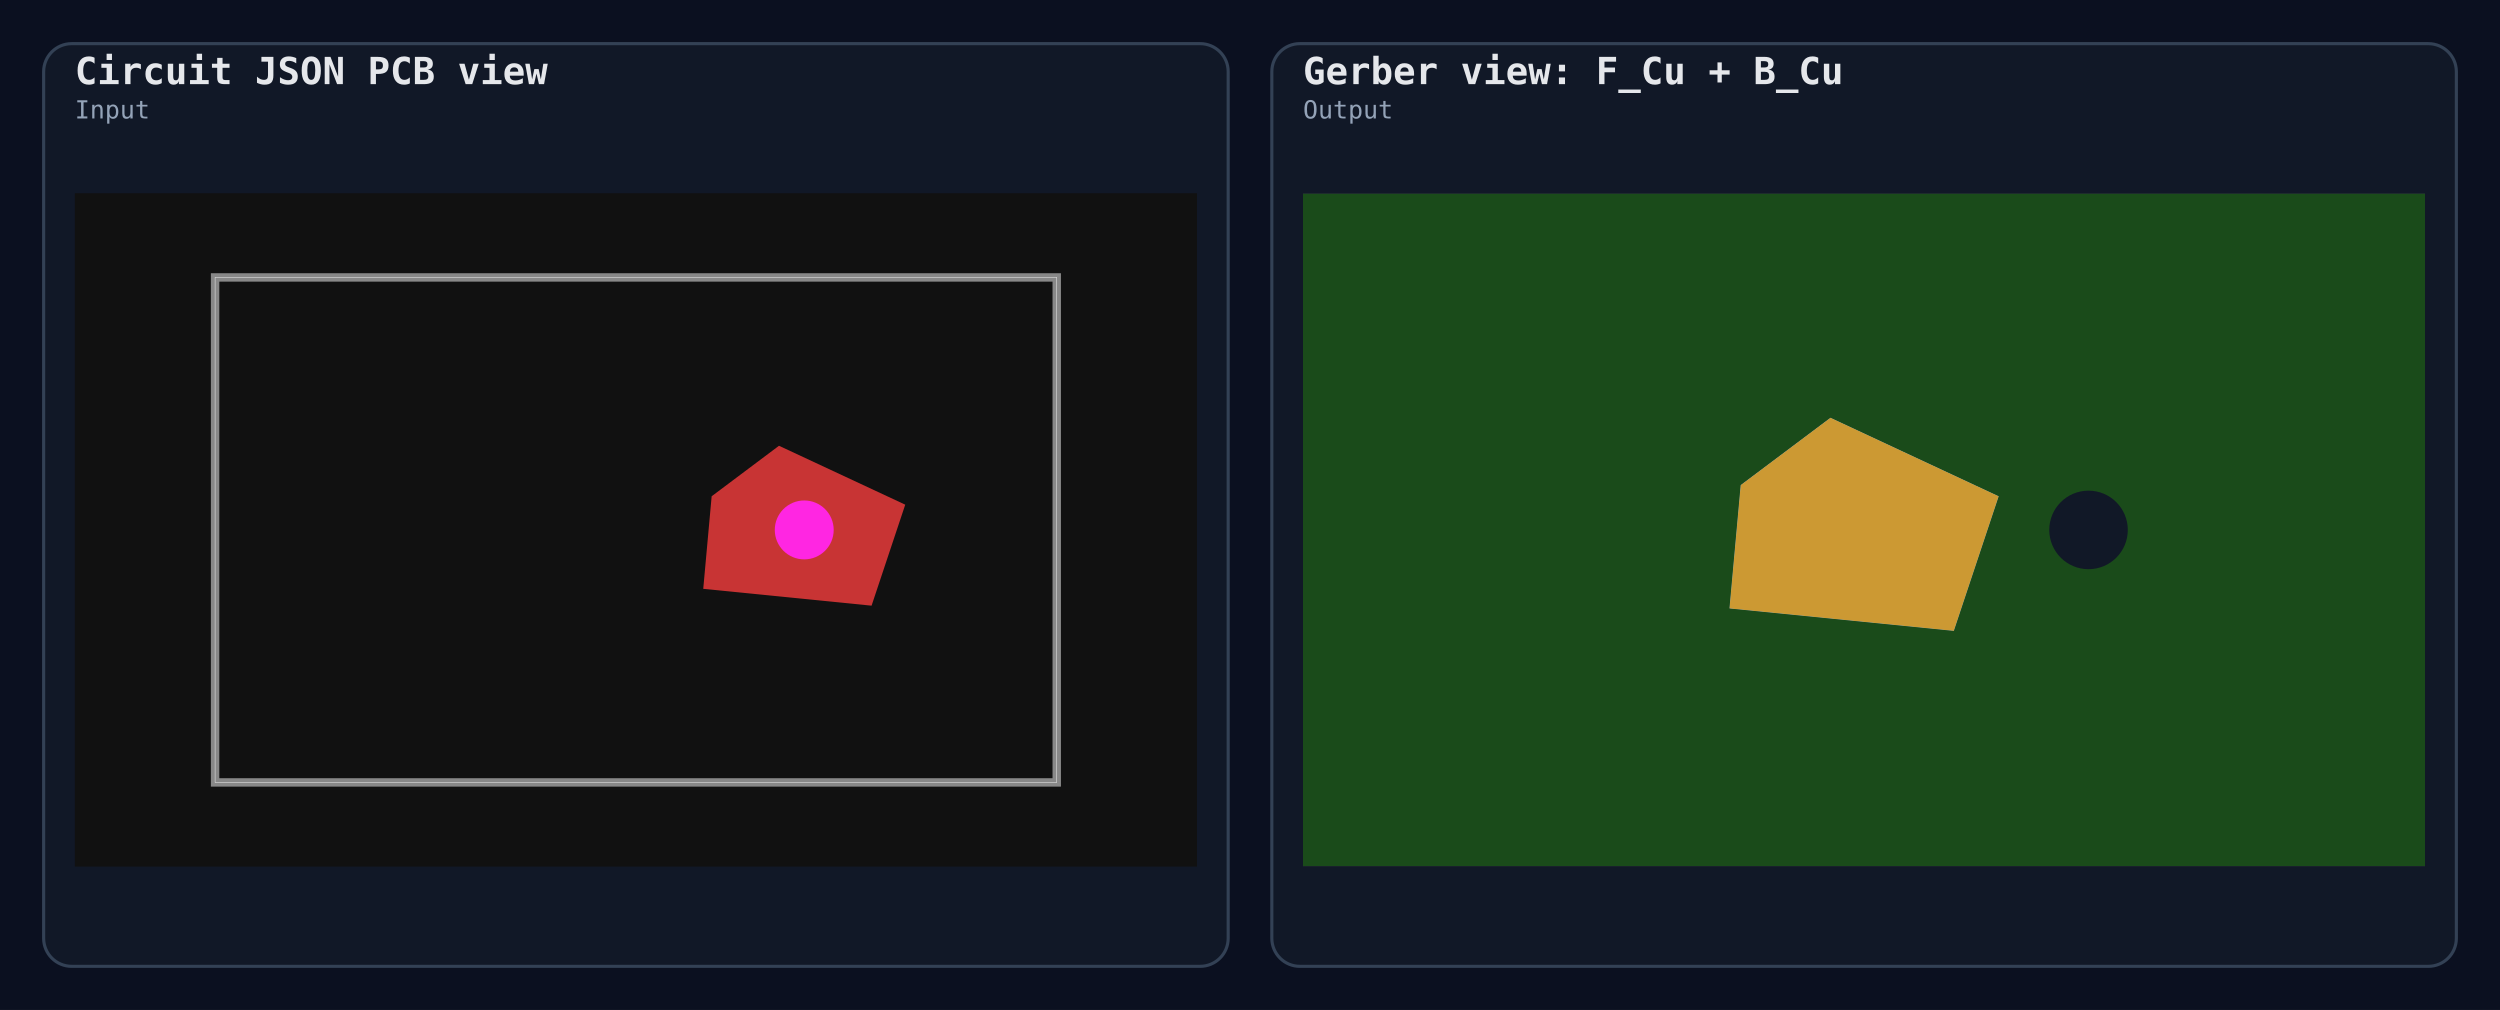
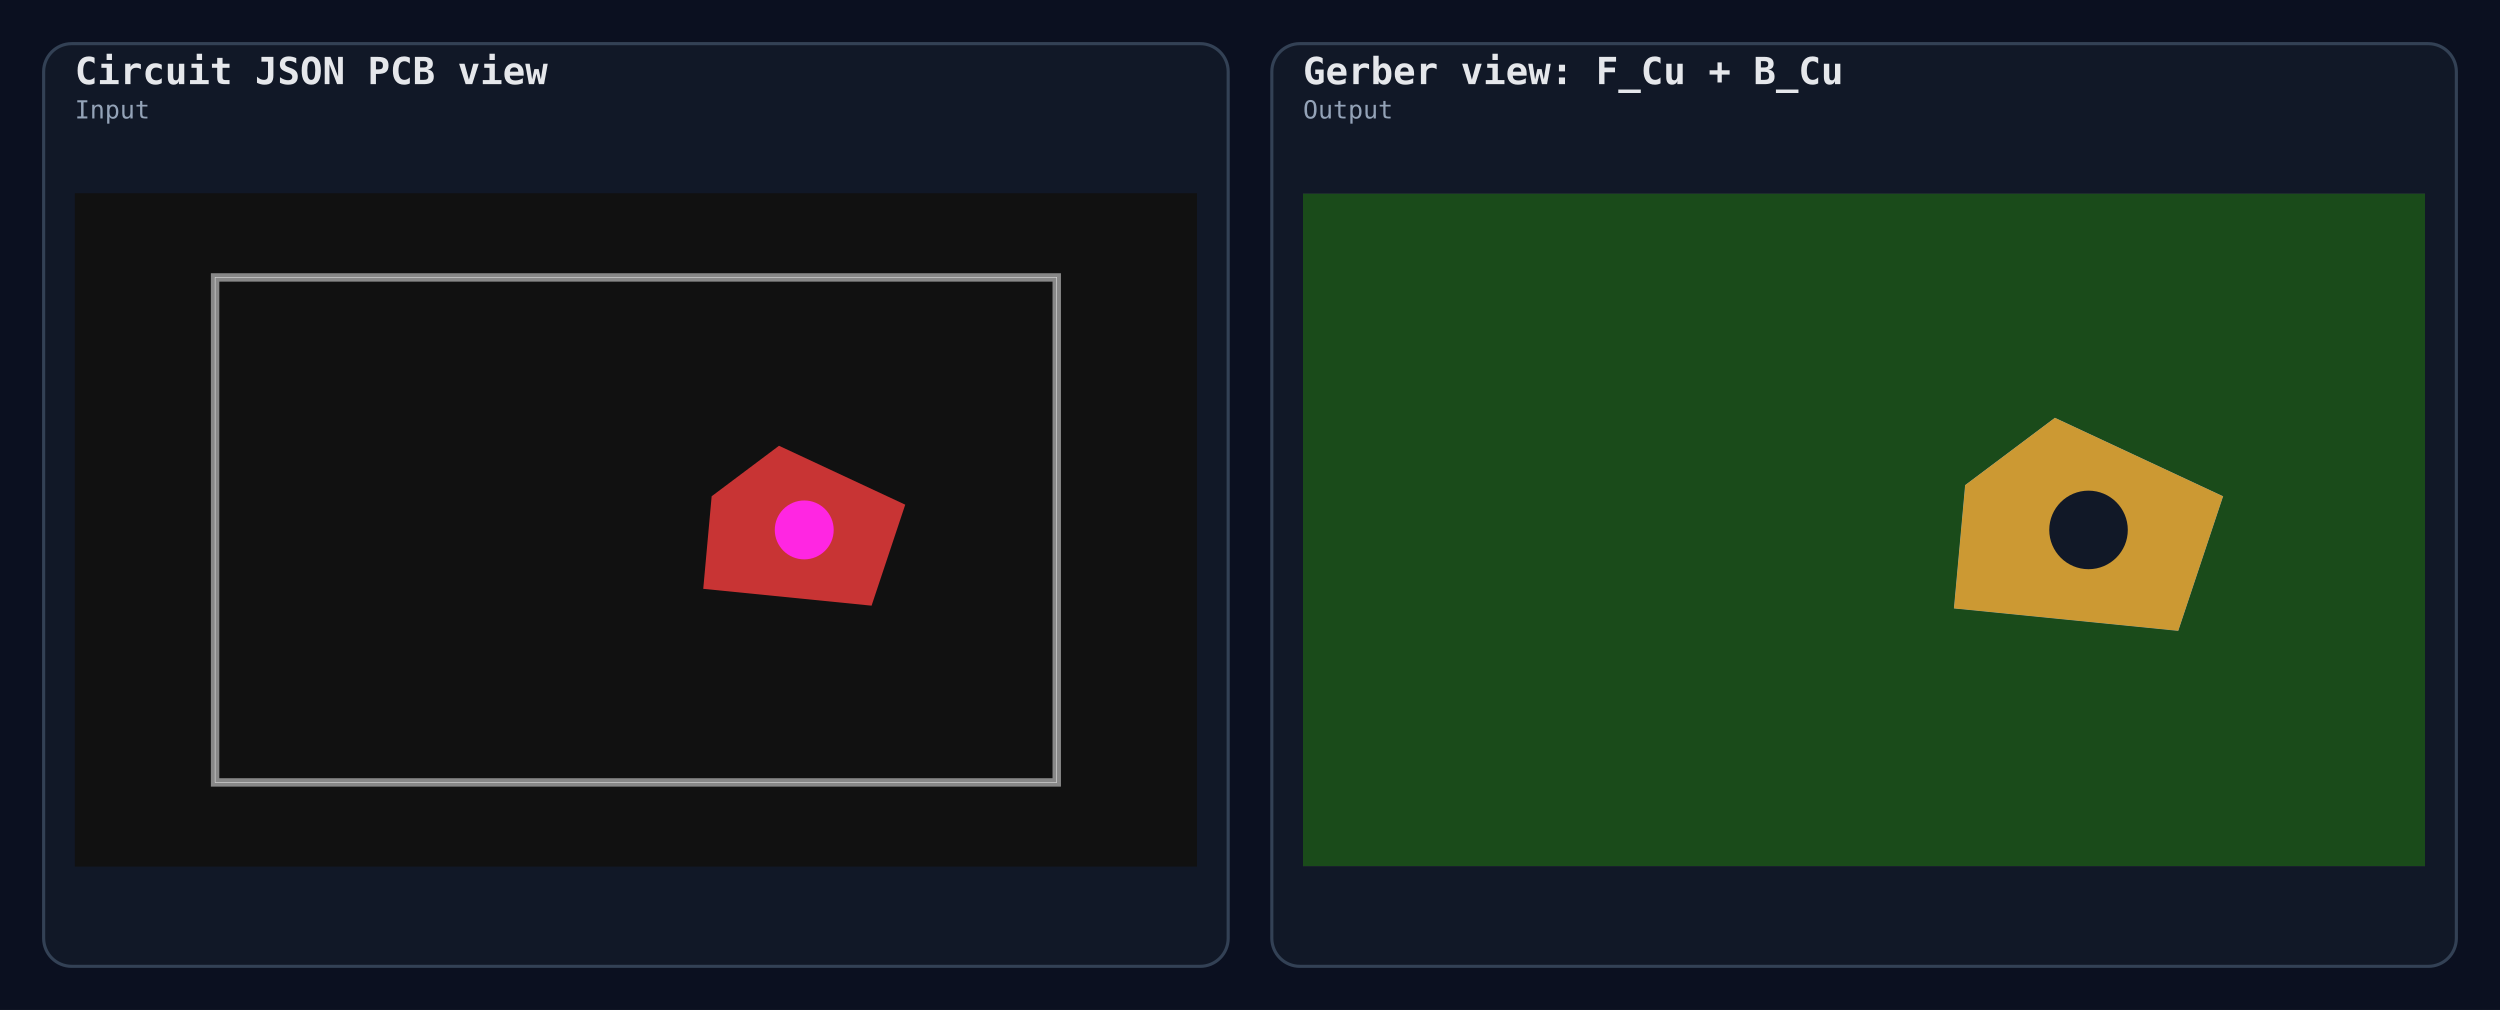
<svg xmlns="http://www.w3.org/2000/svg" xmlns:xlink="http://www.w3.org/1999/xlink" version="1.1" viewBox="0 0 1604 648" width="1604" height="648">
  <defs>
    <style>.snapshot-label { font: 600 24px ui-monospace, SFMono-Regular, Menlo, monospace; fill: #e5e7eb; }.snapshot-subtitle { font: 500 16px ui-monospace, SFMono-Regular, Menlo, monospace; fill: #94a3b8; }</style>
  </defs>
  <rect x="0" y="0" width="1604" height="648" fill="#0b1020" />
  <rect x="28" y="28" width="760" height="592" rx="18" fill="#111827" stroke="#334155" stroke-width="2" />
  <rect x="816" y="28" width="760" height="592" rx="18" fill="#111827" stroke="#334155" stroke-width="2" />
  <text x="48" y="54" class="snapshot-label">Circuit JSON PCB view</text>
  <text x="836" y="54" class="snapshot-label">Gerber view: F_Cu + B_Cu</text>
  <text x="48" y="76" class="snapshot-subtitle">Input</text>
  <text x="836" y="76" class="snapshot-subtitle">Output</text>
  <svg x="48" y="80" width="720" height="520" preserveAspectRatio="xMidYMid meet" viewBox="0 0 800 480">
    <style />
    <rect class="boundary" x="0" y="0" fill="#111111" width="800" height="480" data-type="pcb_background" data-pcb-layer="global" />
    <rect class="pcb-boundary" fill="none" stroke="#fff" stroke-width="0.3" x="100" y="60" width="600" height="360" data-type="pcb_boundary" data-pcb-layer="global" />
    <path class="pcb-board" d="M 100 420 L 700 420 L 700 60 L 100 60 Z" fill="none" stroke="rgba(255, 255, 255, 0.5)" stroke-width="6" data-type="pcb_board" data-pcb-layer="board" />
    <g data-type="pcb_plated_hole" data-pcb-layer="through">
      <polygon class="pcb-hole-outer-pad" fill="rgb(200, 52, 52)" points="448,282 568,294 592,222 502,180 454,216" data-type="pcb_plated_hole" data-pcb-layer="top" />
      <circle class="pcb-hole-inner" fill="#FF26E2" cx="520" cy="240" r="21" data-type="pcb_plated_hole_drill" data-pcb-layer="drill" />
    </g>
  </svg>
-   <svg x="836" y="80" width="720" height="520" preserveAspectRatio="xMidYMid meet" viewBox="-5000 -3000 10000 6000" version="1.1" stroke-linecap="round" stroke-linejoin="round" stroke-width="0" fill-rule="evenodd" clip-rule="evenodd" id="qAVP7Bg-utVF_top">
+   <svg x="836" y="80" width="720" height="520" preserveAspectRatio="xMidYMid meet" viewBox="-5000 -3000 10000 6000" version="1.1" stroke-linecap="round" stroke-linejoin="round" stroke-width="0" fill-rule="evenodd" clip-rule="evenodd" id="YmZGVt-lUkOV_top">
    <defs>
-       <style>.qAVP7Bg-utVF_fr4 {color: #666666;}
- .qAVP7Bg-utVF_cu {color: #cccccc;}
- .qAVP7Bg-utVF_cf {color: #cc9933;}
- .qAVP7Bg-utVF_sm {color: #004200; opacity: 0.749;}
- .qAVP7Bg-utVF_ss {color: #ffffff;}
- .qAVP7Bg-utVF_sp {color: #999999;}
- .qAVP7Bg-utVF_out {color: #000000;}</style>
-       <circle cx="0" cy="0" r="350" id="UAIhO1zIBrMd_pad-10" />
-       <g id="qAVP7Bg-utVF_top_copper">
-         <path d="M -1200 -700 800 -900 1200 300 -300 1000 -1100 400 -1200 -700" />
+       <style>.YmZGVt-lUkOV_fr4 {color: #666666;}
+ .YmZGVt-lUkOV_cu {color: #cccccc;}
+ .YmZGVt-lUkOV_cf {color: #cc9933;}
+ .YmZGVt-lUkOV_sm {color: #004200; opacity: 0.749;}
+ .YmZGVt-lUkOV_ss {color: #ffffff;}
+ .YmZGVt-lUkOV_sp {color: #999999;}
+ .YmZGVt-lUkOV_out {color: #000000;}</style>
+       <circle cx="0" cy="0" r="350" id="zc1BjPY4z7Tr_pad-10" />
+       <g id="YmZGVt-lUkOV_top_copper">
+         <path d="M 800 -700 2800 -900 3200 300 1700 1000 900 400 800 -700" />
      </g>
-       <g id="qAVP7Bg-utVF_top_soldermask">
-         <path d="M -1200 -700 800 -900 1200 300 -300 1000 -1100 400 -1200 -700" />
+       <g id="YmZGVt-lUkOV_top_soldermask">
+         <path d="M 800 -700 2800 -900 3200 300 1700 1000 900 400 800 -700" />
      </g>
-       <g id="qAVP7Bg-utVF_top_drill1">
-         <use xlink:href="#UAIhO1zIBrMd_pad-10" x="2000" y="0" />
+       <g id="YmZGVt-lUkOV_top_drill1">
+         <use xlink:href="#zc1BjPY4z7Tr_pad-10" x="2000" y="0" />
      </g>
-       <clipPath id="qAVP7Bg-utVF_top_outline">
+       <clipPath id="YmZGVt-lUkOV_top_outline">
        <path d="M -5000 -3000 5000 -3000 5000 3000 -5000 3000 -5000 -3000" fill="none" stroke-width="50" />
      </clipPath>
-       <mask id="qAVP7Bg-utVF_top_mech-mask">
+       <mask id="YmZGVt-lUkOV_top_mech-mask">
        <g fill="#000" stroke="#000">
          <rect x="-5000" y="-3000" width="10000" height="6000" fill="#fff" />
-           <use xlink:href="#qAVP7Bg-utVF_top_drill1" />
+           <use xlink:href="#YmZGVt-lUkOV_top_drill1" />
        </g>
      </mask>
-       <mask id="qAVP7Bg-utVF_top_cf-mask">
+       <mask id="YmZGVt-lUkOV_top_cf-mask">
        <g fill="#fff" stroke="#fff">
-           <use xlink:href="#qAVP7Bg-utVF_top_soldermask" />
+           <use xlink:href="#YmZGVt-lUkOV_top_soldermask" />
        </g>
      </mask>
-       <mask id="qAVP7Bg-utVF_top_sm-mask">
+       <mask id="YmZGVt-lUkOV_top_sm-mask">
        <g fill="#000" stroke="#000">
          <rect x="-5000" y="-3000" width="10000" height="6000" fill="#fff" />
-           <use xlink:href="#qAVP7Bg-utVF_top_soldermask" />
+           <use xlink:href="#YmZGVt-lUkOV_top_soldermask" />
        </g>
      </mask>
    </defs>
    <g transform="translate(0,0) scale(1,-1)">
-       <g mask="url(#qAVP7Bg-utVF_top_mech-mask)" clip-path="url(#qAVP7Bg-utVF_top_outline)">
-         <rect x="-5000" y="-3000" width="10000" height="6000" fill="currentColor" class="qAVP7Bg-utVF_fr4" />
-         <use xlink:href="#qAVP7Bg-utVF_top_copper" fill="currentColor" stroke="currentColor" class="qAVP7Bg-utVF_cu" />
-         <use xlink:href="#qAVP7Bg-utVF_top_copper" fill="currentColor" stroke="currentColor" class="qAVP7Bg-utVF_cf" mask="url(#qAVP7Bg-utVF_top_cf-mask)" />
-         <g mask="url(#qAVP7Bg-utVF_top_sm-mask)">
-           <rect x="-5000" y="-3000" width="10000" height="6000" fill="currentColor" class="qAVP7Bg-utVF_sm" />
+       <g mask="url(#YmZGVt-lUkOV_top_mech-mask)" clip-path="url(#YmZGVt-lUkOV_top_outline)">
+         <rect x="-5000" y="-3000" width="10000" height="6000" fill="currentColor" class="YmZGVt-lUkOV_fr4" />
+         <use xlink:href="#YmZGVt-lUkOV_top_copper" fill="currentColor" stroke="currentColor" class="YmZGVt-lUkOV_cu" />
+         <use xlink:href="#YmZGVt-lUkOV_top_copper" fill="currentColor" stroke="currentColor" class="YmZGVt-lUkOV_cf" mask="url(#YmZGVt-lUkOV_top_cf-mask)" />
+         <g mask="url(#YmZGVt-lUkOV_top_sm-mask)">
+           <rect x="-5000" y="-3000" width="10000" height="6000" fill="currentColor" class="YmZGVt-lUkOV_sm" />
        </g>
      </g>
    </g>
  </svg>
</svg>
